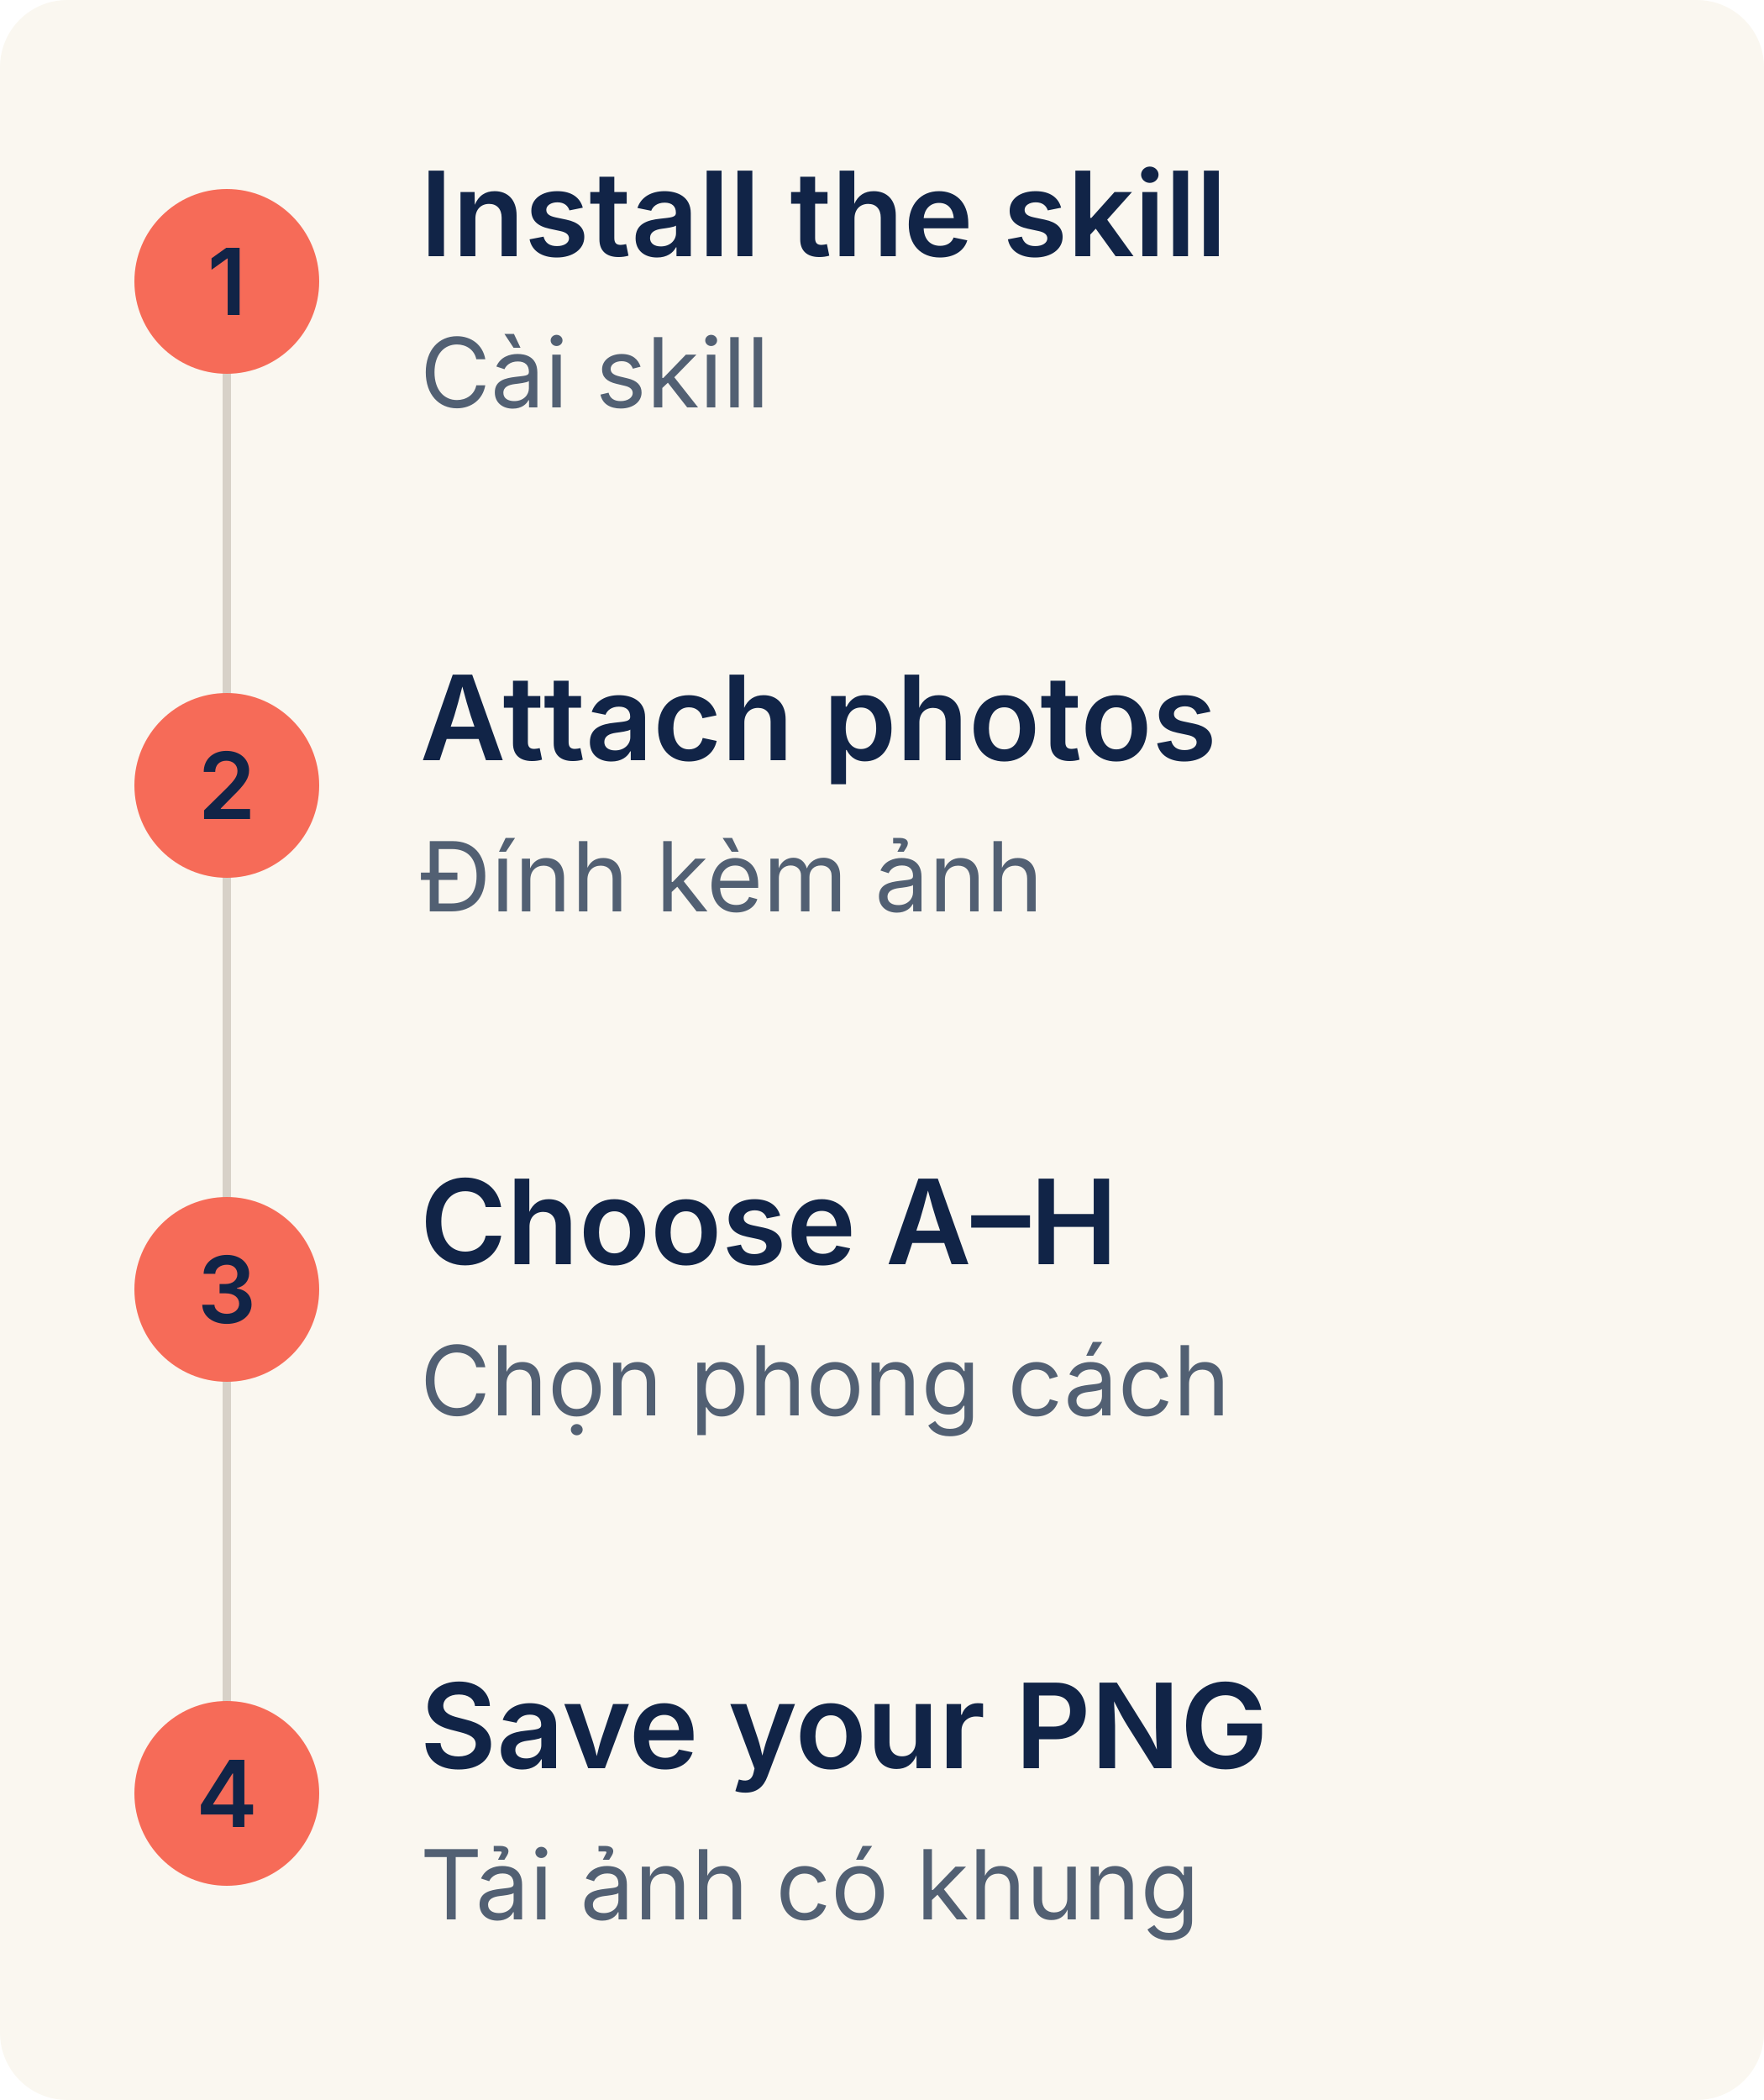
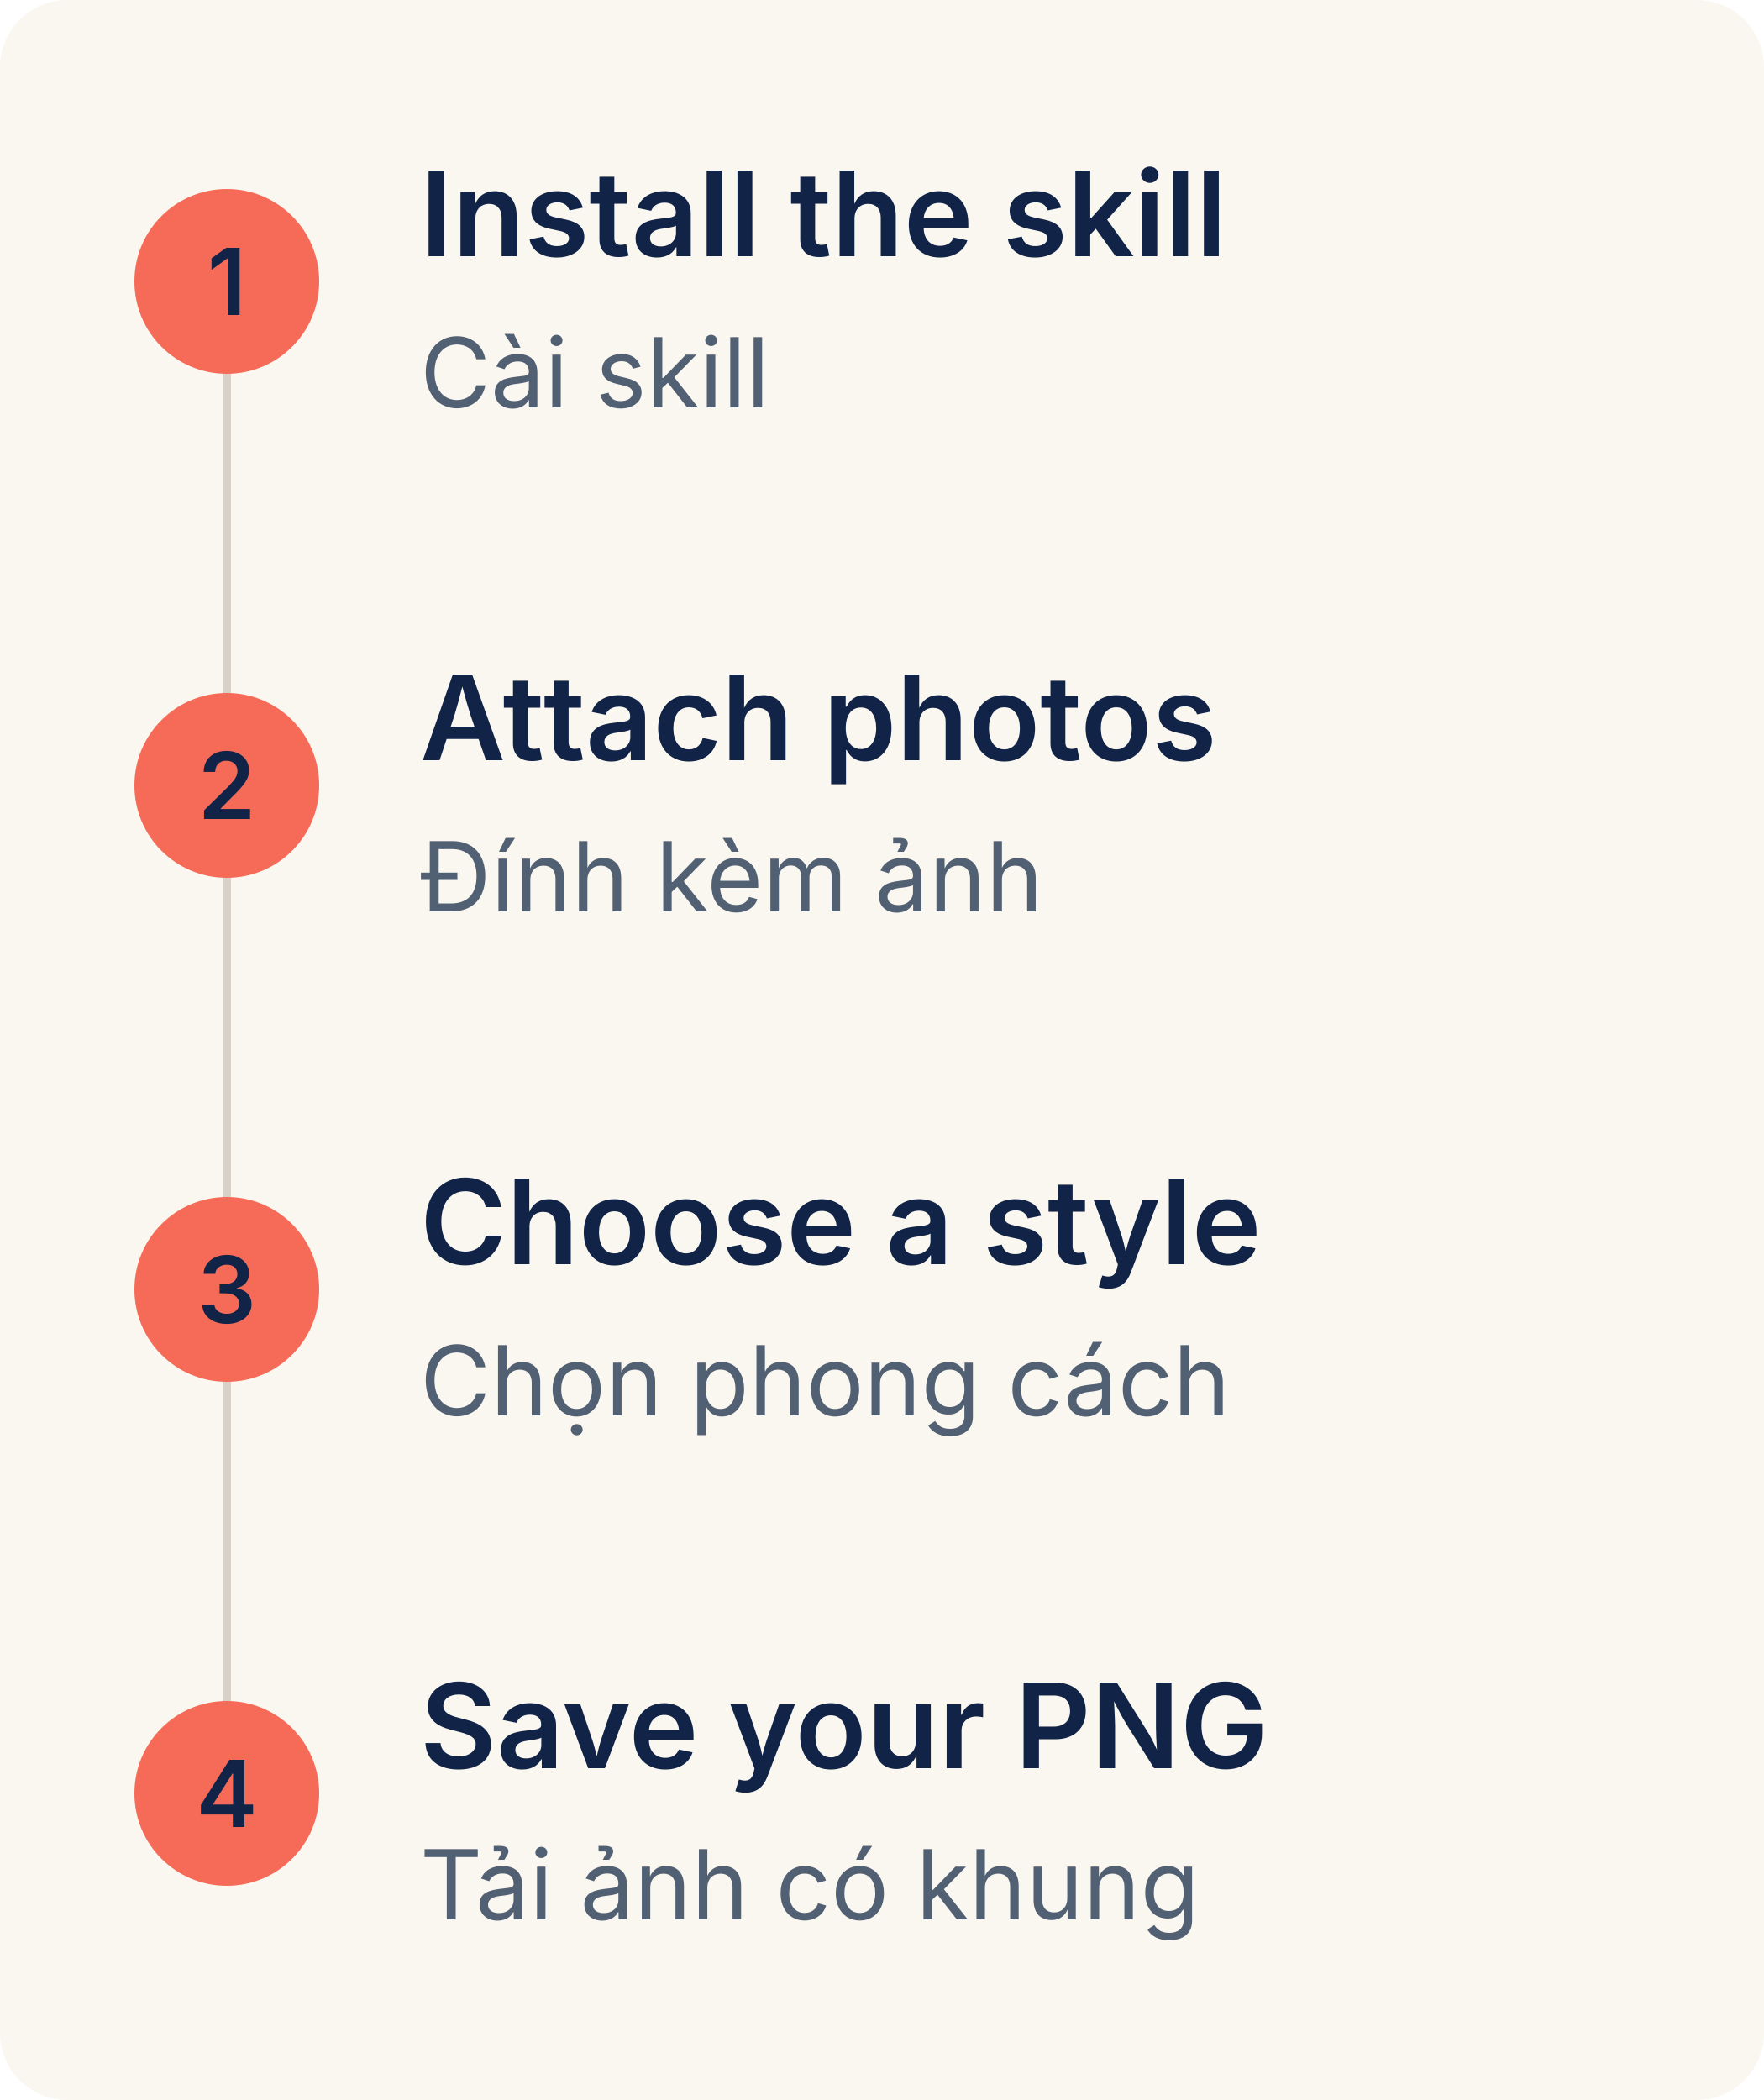
<svg xmlns="http://www.w3.org/2000/svg" width="420" height="500" viewBox="0 0 420 500" role="img" aria-labelledby="title desc">
  <rect width="420" height="500" rx="16" fill="#faf7f0" />
  <path d="M54 67v360" stroke="#d7d1c8" stroke-width="2" />
  <g font-family="Inter, -apple-system, BlinkMacSystemFont, 'Segoe UI', Arial, sans-serif">
    <g fill="#112447" font-size="22" font-weight="600" text-anchor="middle">
      <circle cx="54" cy="67" r="22" fill="#f66b58" />
      <text x="54" y="75">1</text>
      <circle cx="54" cy="187" r="22" fill="#f66b58" />
      <text x="54" y="195">2</text>
      <circle cx="54" cy="307" r="22" fill="#f66b58" />
      <text x="54" y="315">3</text>
      <circle cx="54" cy="427" r="22" fill="#f66b58" />
      <text x="54" y="435">4</text>
    </g>
    <g fill="#112447" font-size="28" font-weight="600">
      <text x="100" y="61">Install the skill</text>
      <text x="100" y="181">Attach photos</text>
-       <text x="100" y="301">Choose A–H</text>
+       <text x="100" y="301">Choose a style</text>
      <text x="100" y="421">Save your PNG</text>
    </g>
    <g fill="#526073" font-size="23">
      <text x="100" y="97">Cài skill</text>
      <text x="100" y="217">Đính kèm ảnh</text>
      <text x="100" y="337">Chọn phong cách</text>
      <text x="100" y="457">Tải ảnh có khung</text>
    </g>
  </g>
</svg>
